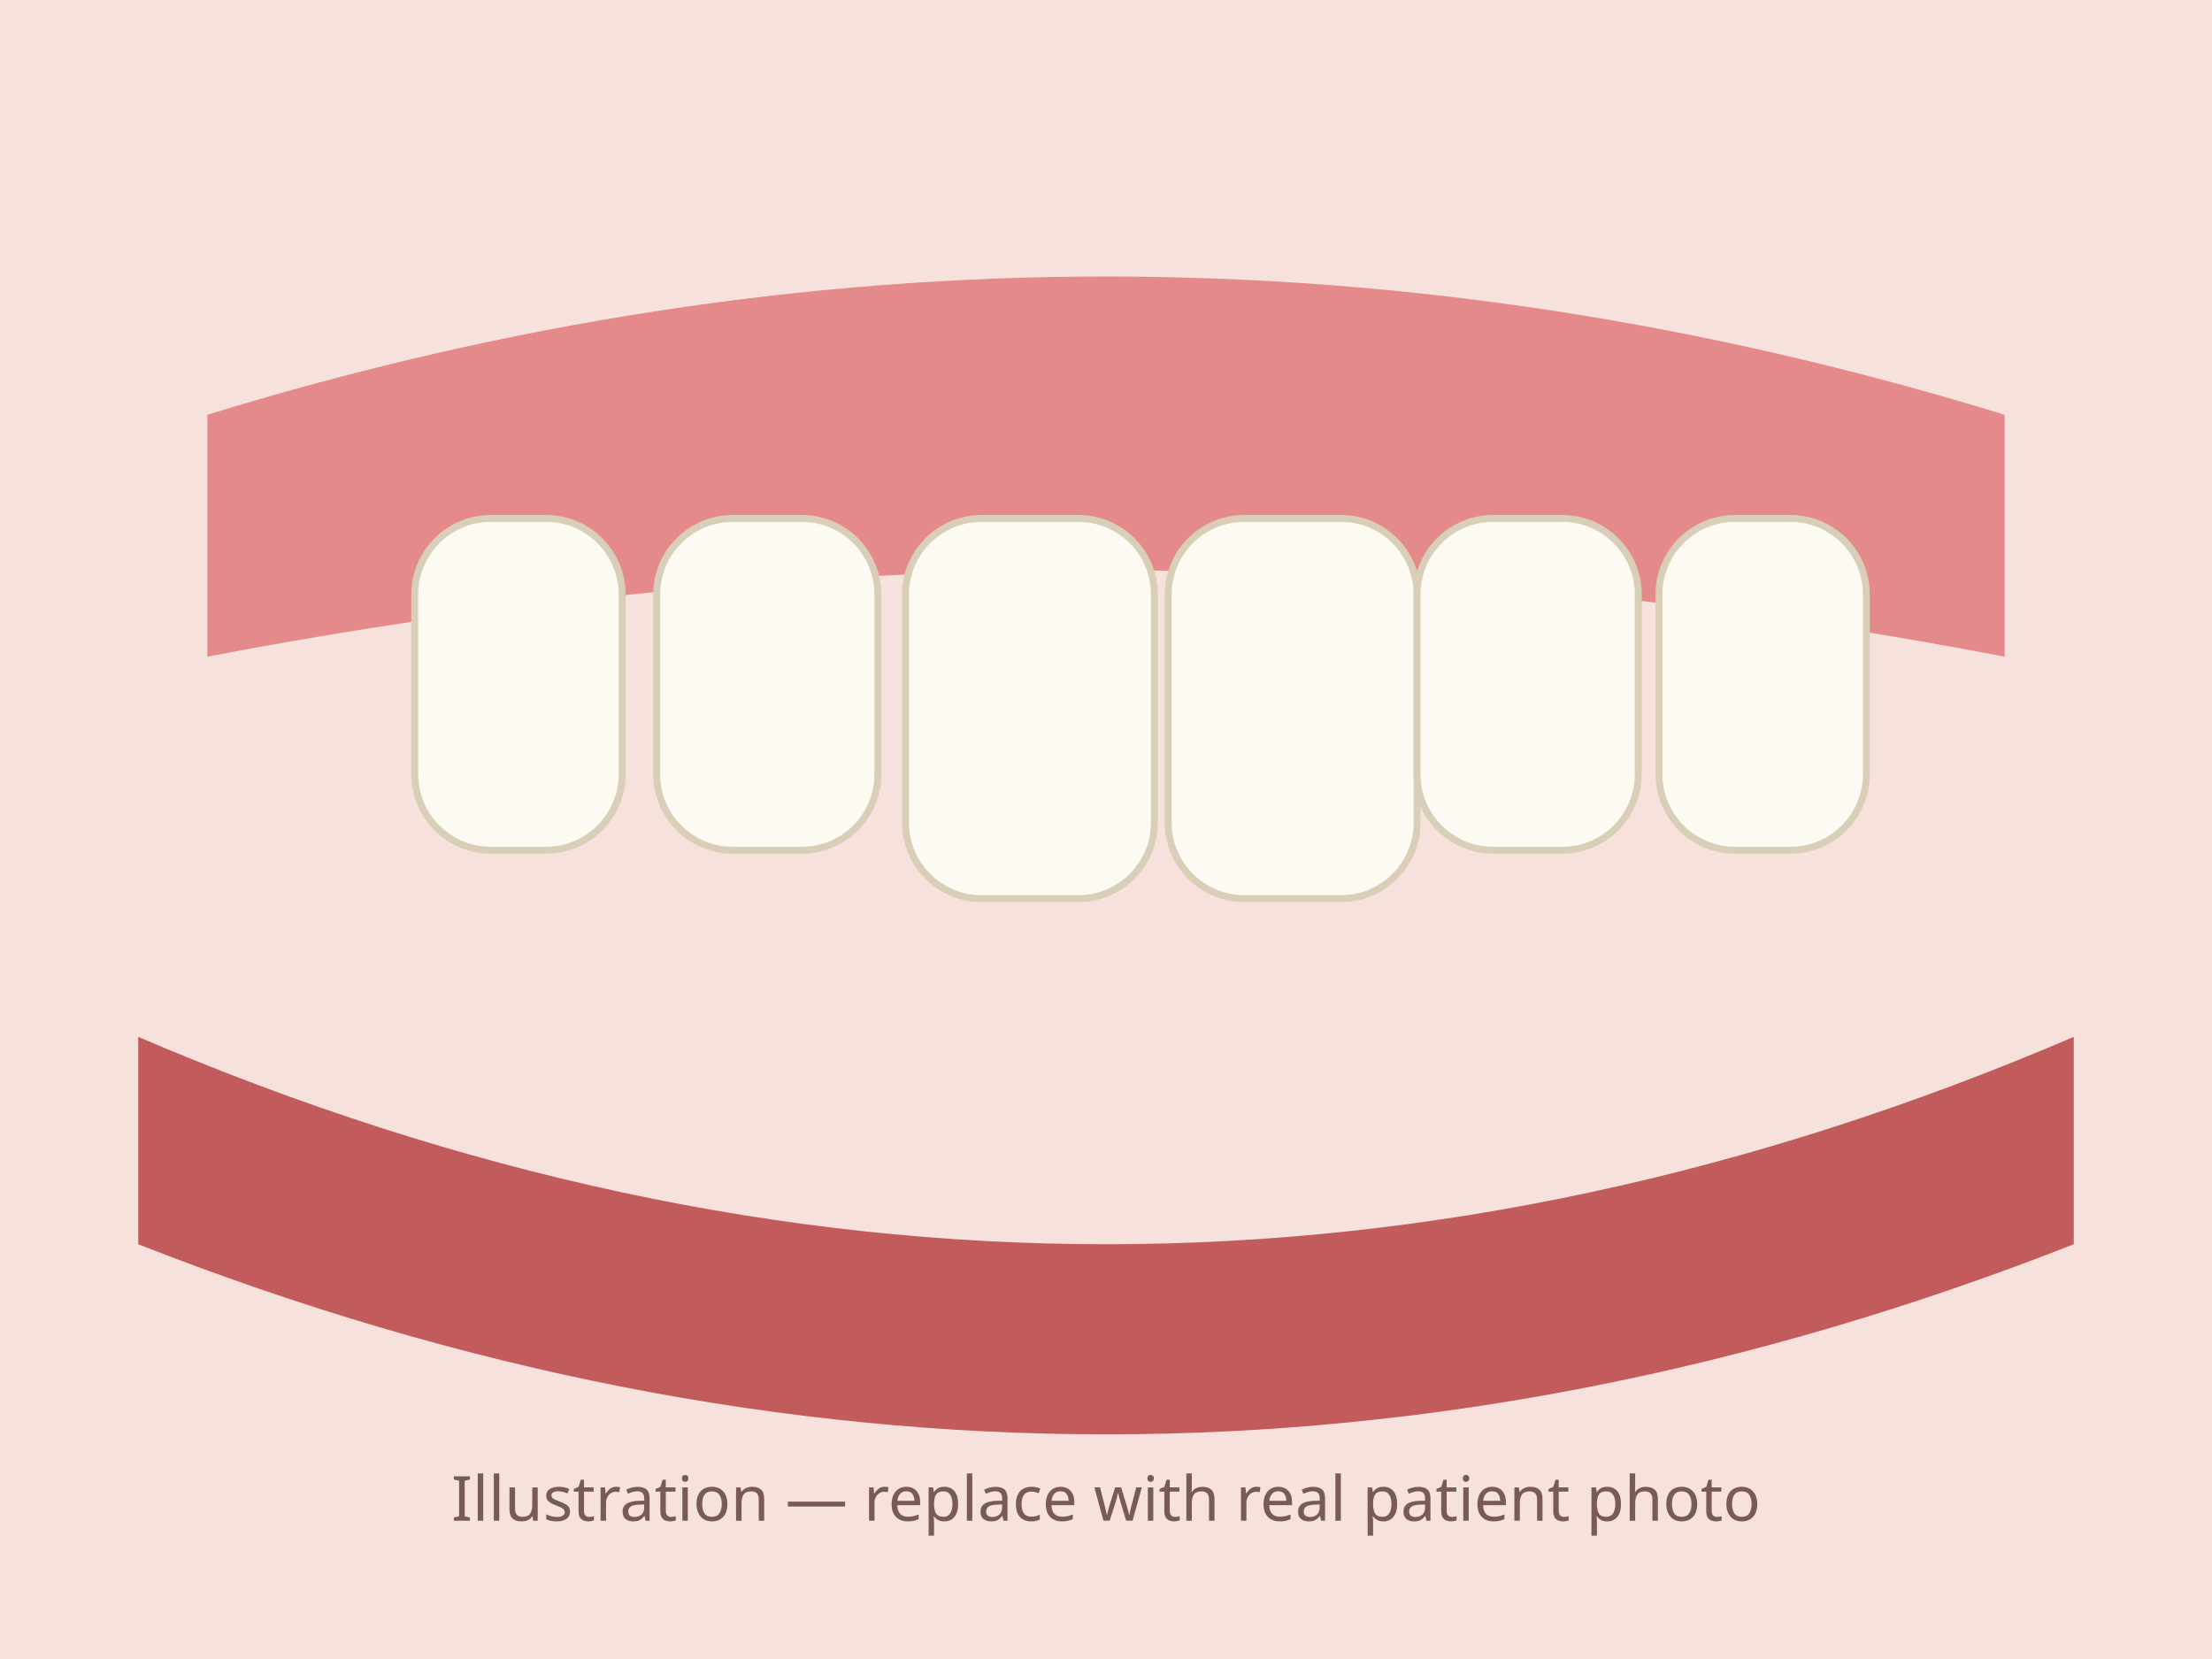
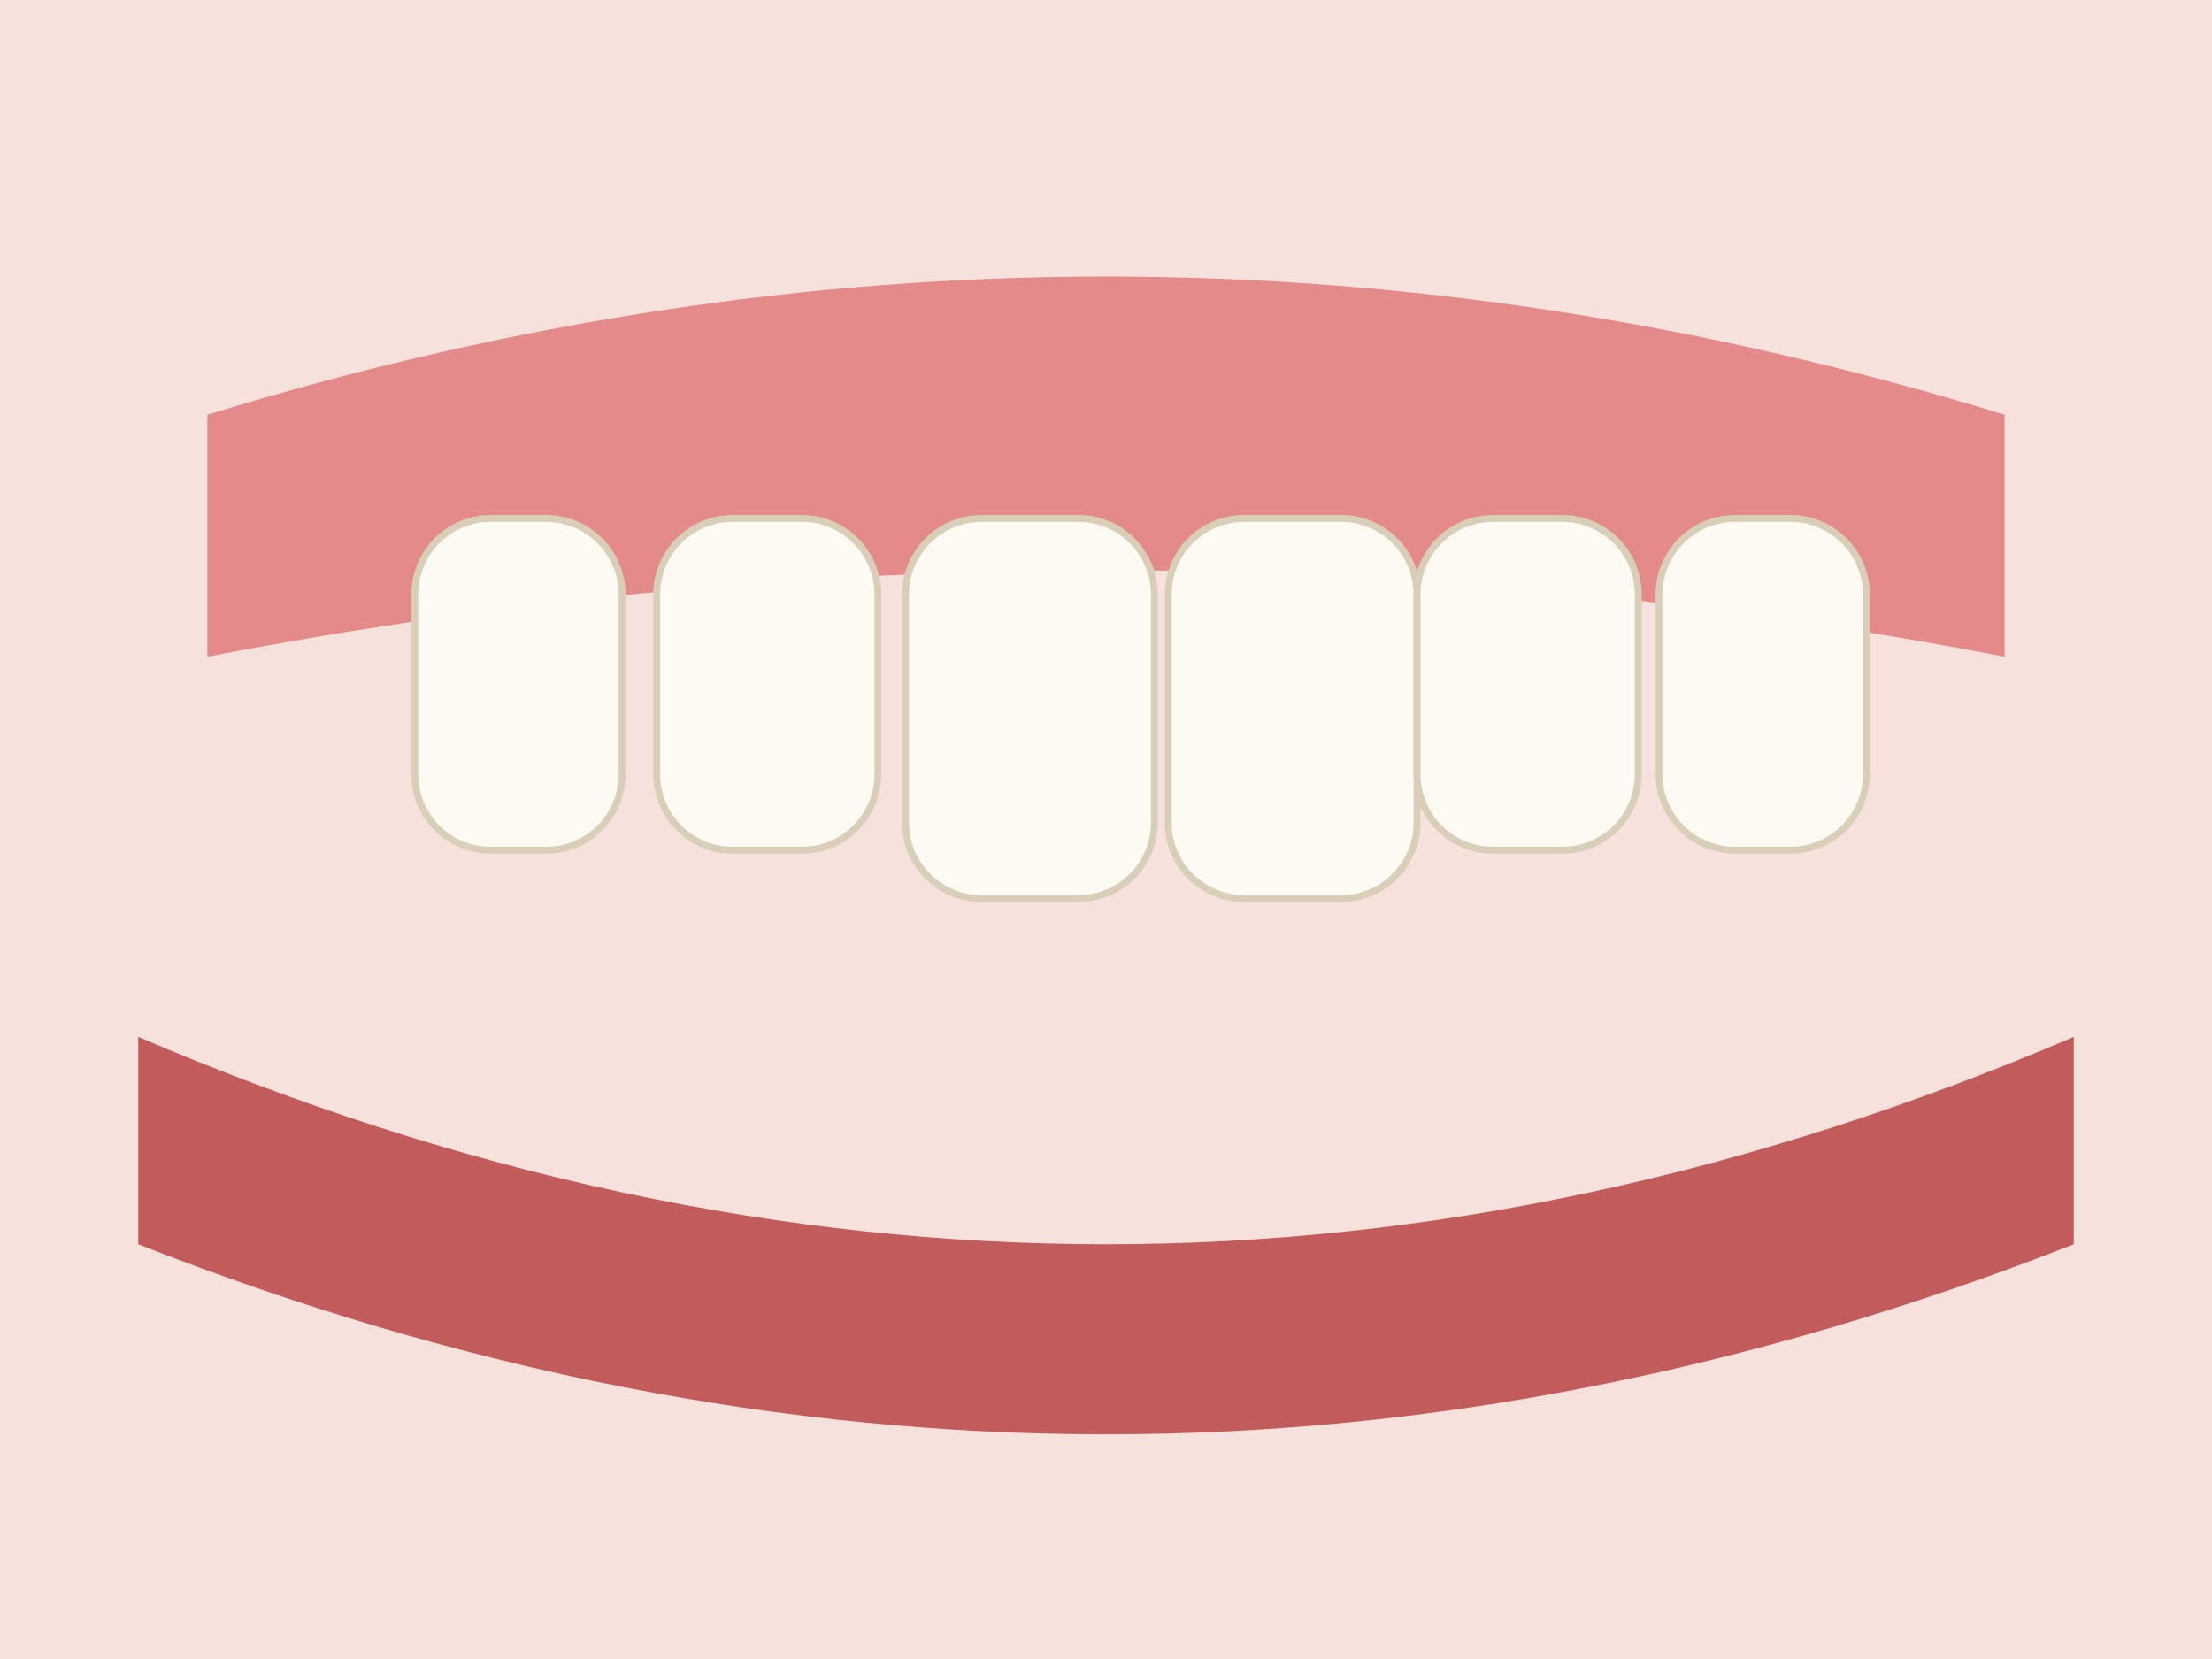
<svg xmlns="http://www.w3.org/2000/svg" viewBox="0 0 640 480">
  <rect width="640" height="480" fill="#f6e1dc" />
  <path d="M60 120 Q320 40 580 120 L580 190 Q320 140 60 190z" fill="#e48a8a" />
  <path d="M40 300 Q320 420 600 300 L600 360 Q320 470 40 360z" fill="#c25b5b" />
  <rect x="120" y="150" width="60" height="96" rx="22" fill="#fdfaf3" stroke="#d9cfb8" stroke-width="2" transform="rotate(0 150.0 200)" />
  <rect x="190" y="150" width="64" height="96" rx="22" fill="#fdfaf3" stroke="#d9cfb8" stroke-width="2" transform="rotate(0 222.0 200)" />
  <rect x="262" y="150" width="72" height="110" rx="22" fill="#fdfaf3" stroke="#d9cfb8" stroke-width="2" transform="rotate(0 298.0 200)" />
  <rect x="338" y="150" width="72" height="110" rx="22" fill="#fdfaf3" stroke="#d9cfb8" stroke-width="2" transform="rotate(0 374.0 200)" />
  <rect x="410" y="150" width="64" height="96" rx="22" fill="#fdfaf3" stroke="#d9cfb8" stroke-width="2" transform="rotate(0 442.0 200)" />
  <rect x="480" y="150" width="60" height="96" rx="22" fill="#fdfaf3" stroke="#d9cfb8" stroke-width="2" transform="rotate(0 510.0 200)" />
-   <text x="320" y="440" text-anchor="middle" font-family="sans-serif" font-size="18" fill="#7a5a55">Illustration — replace with real patient photo</text>
</svg>
